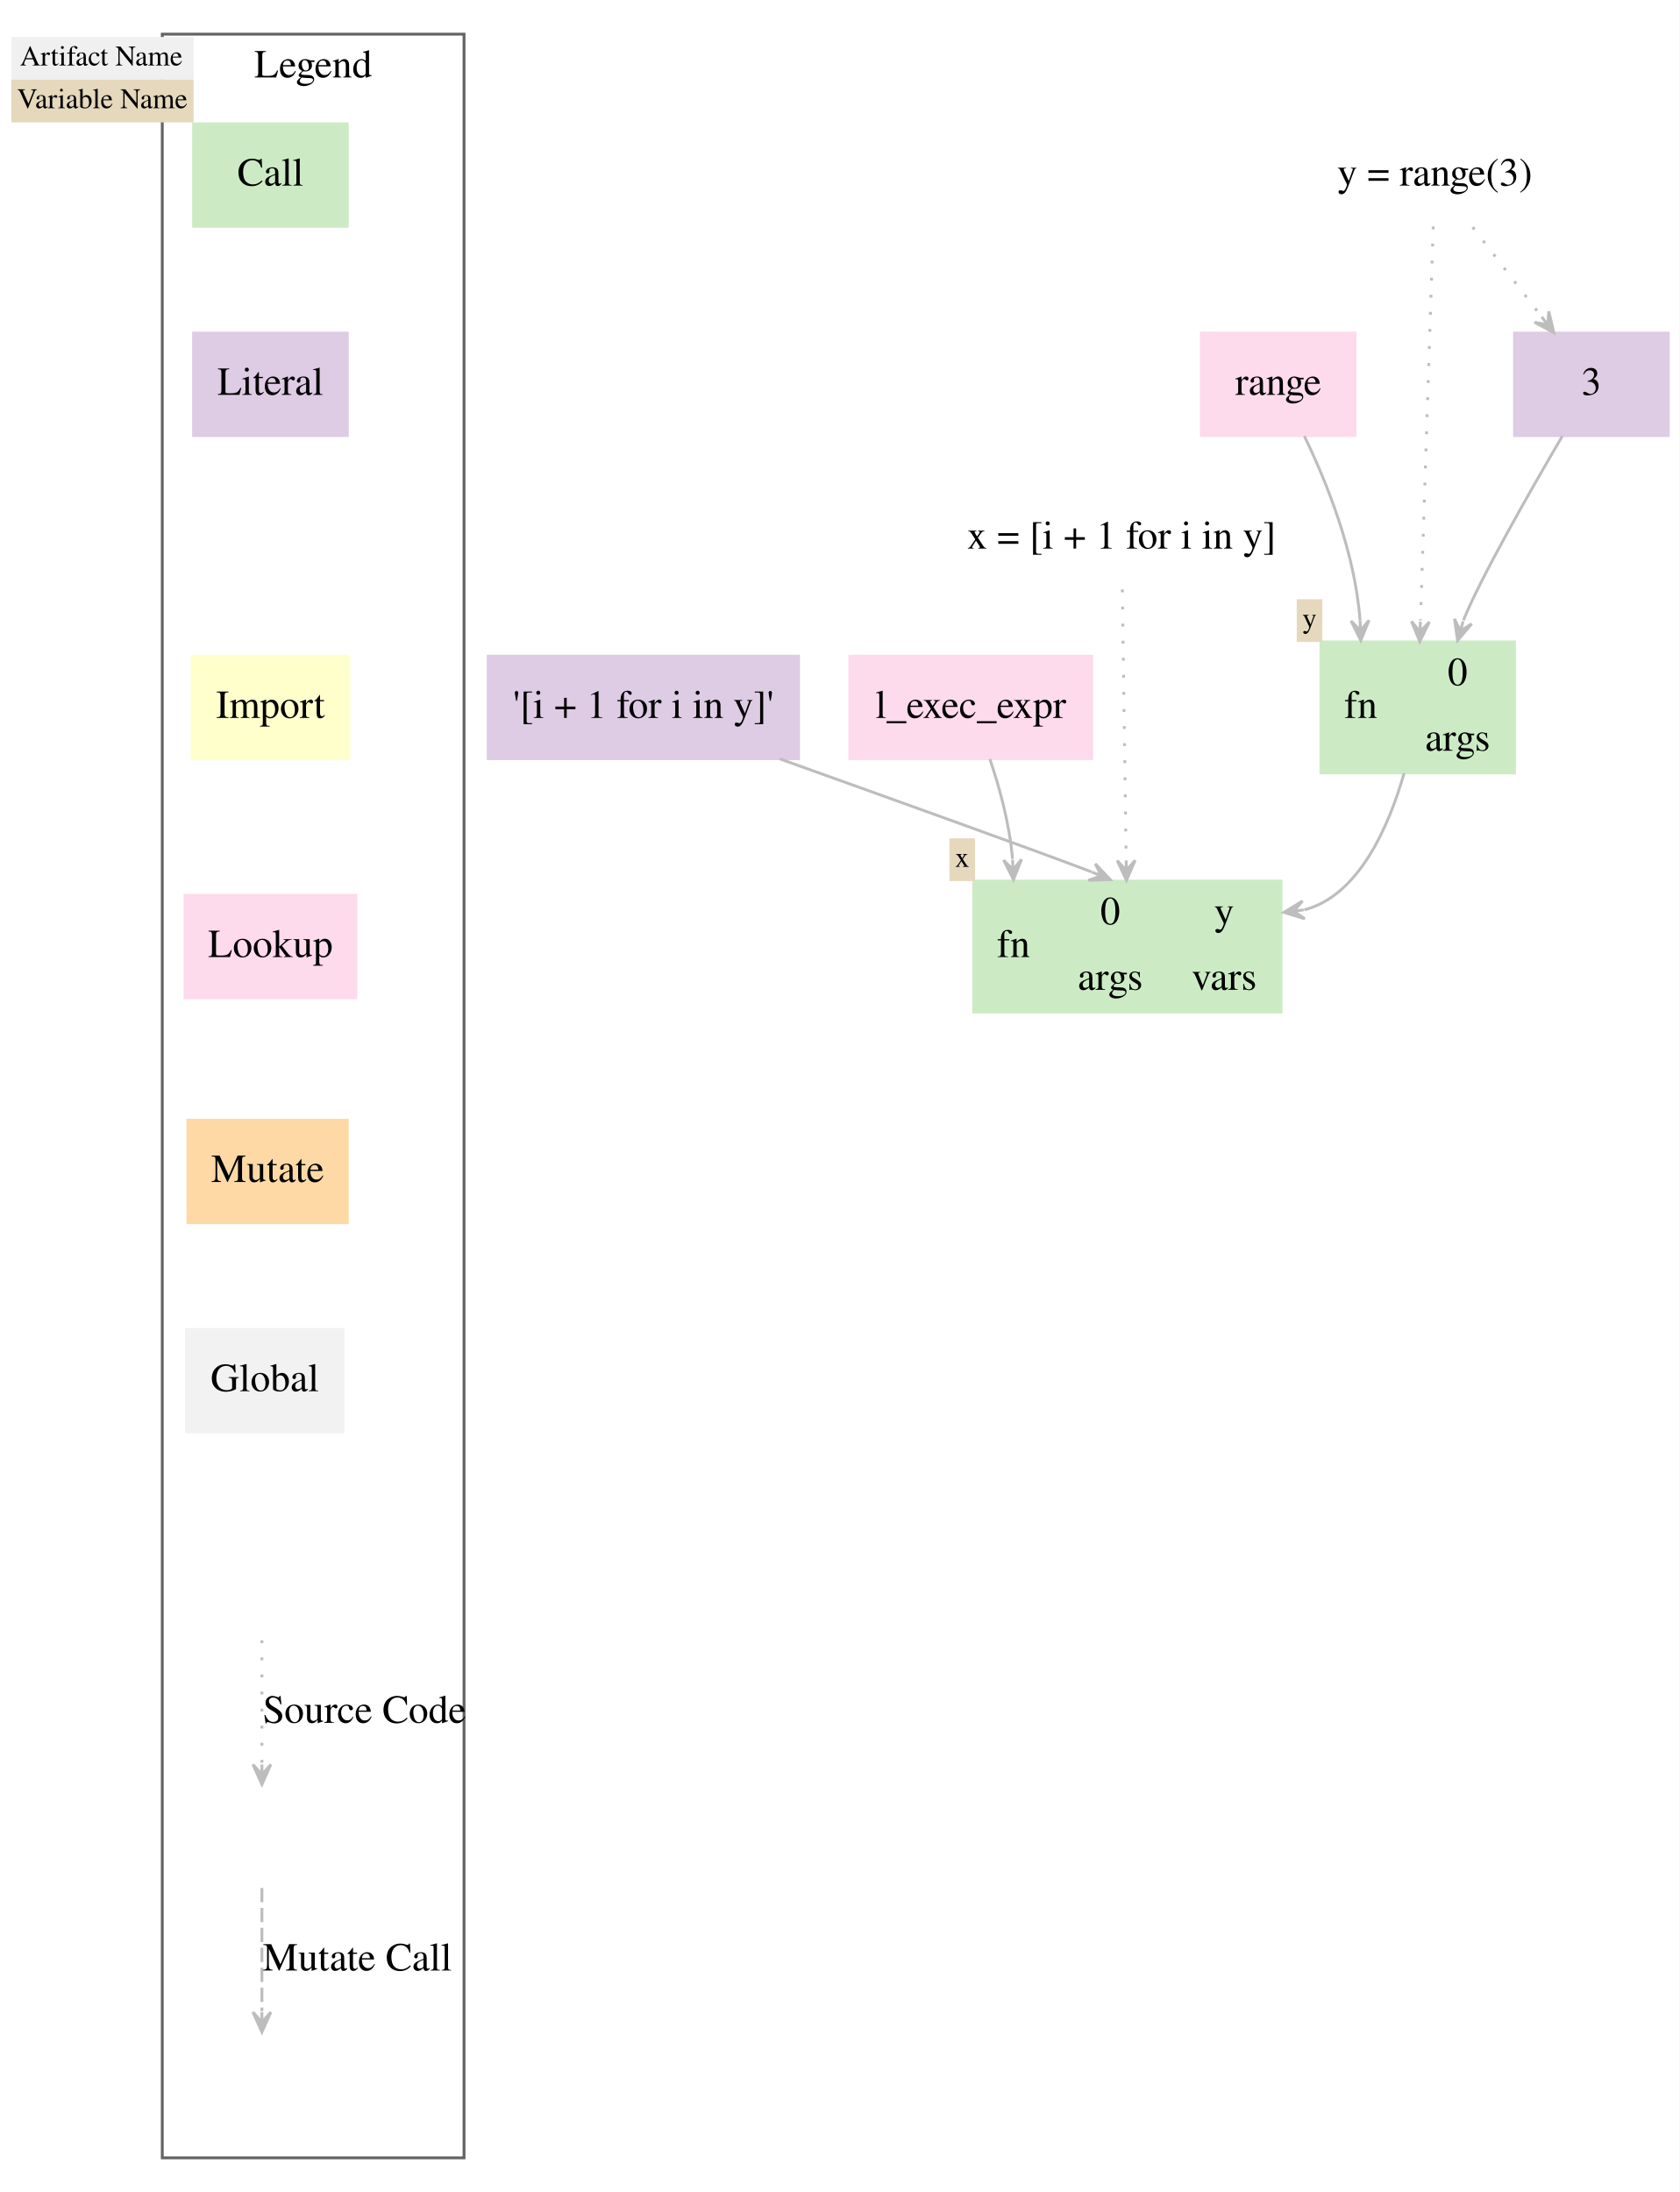
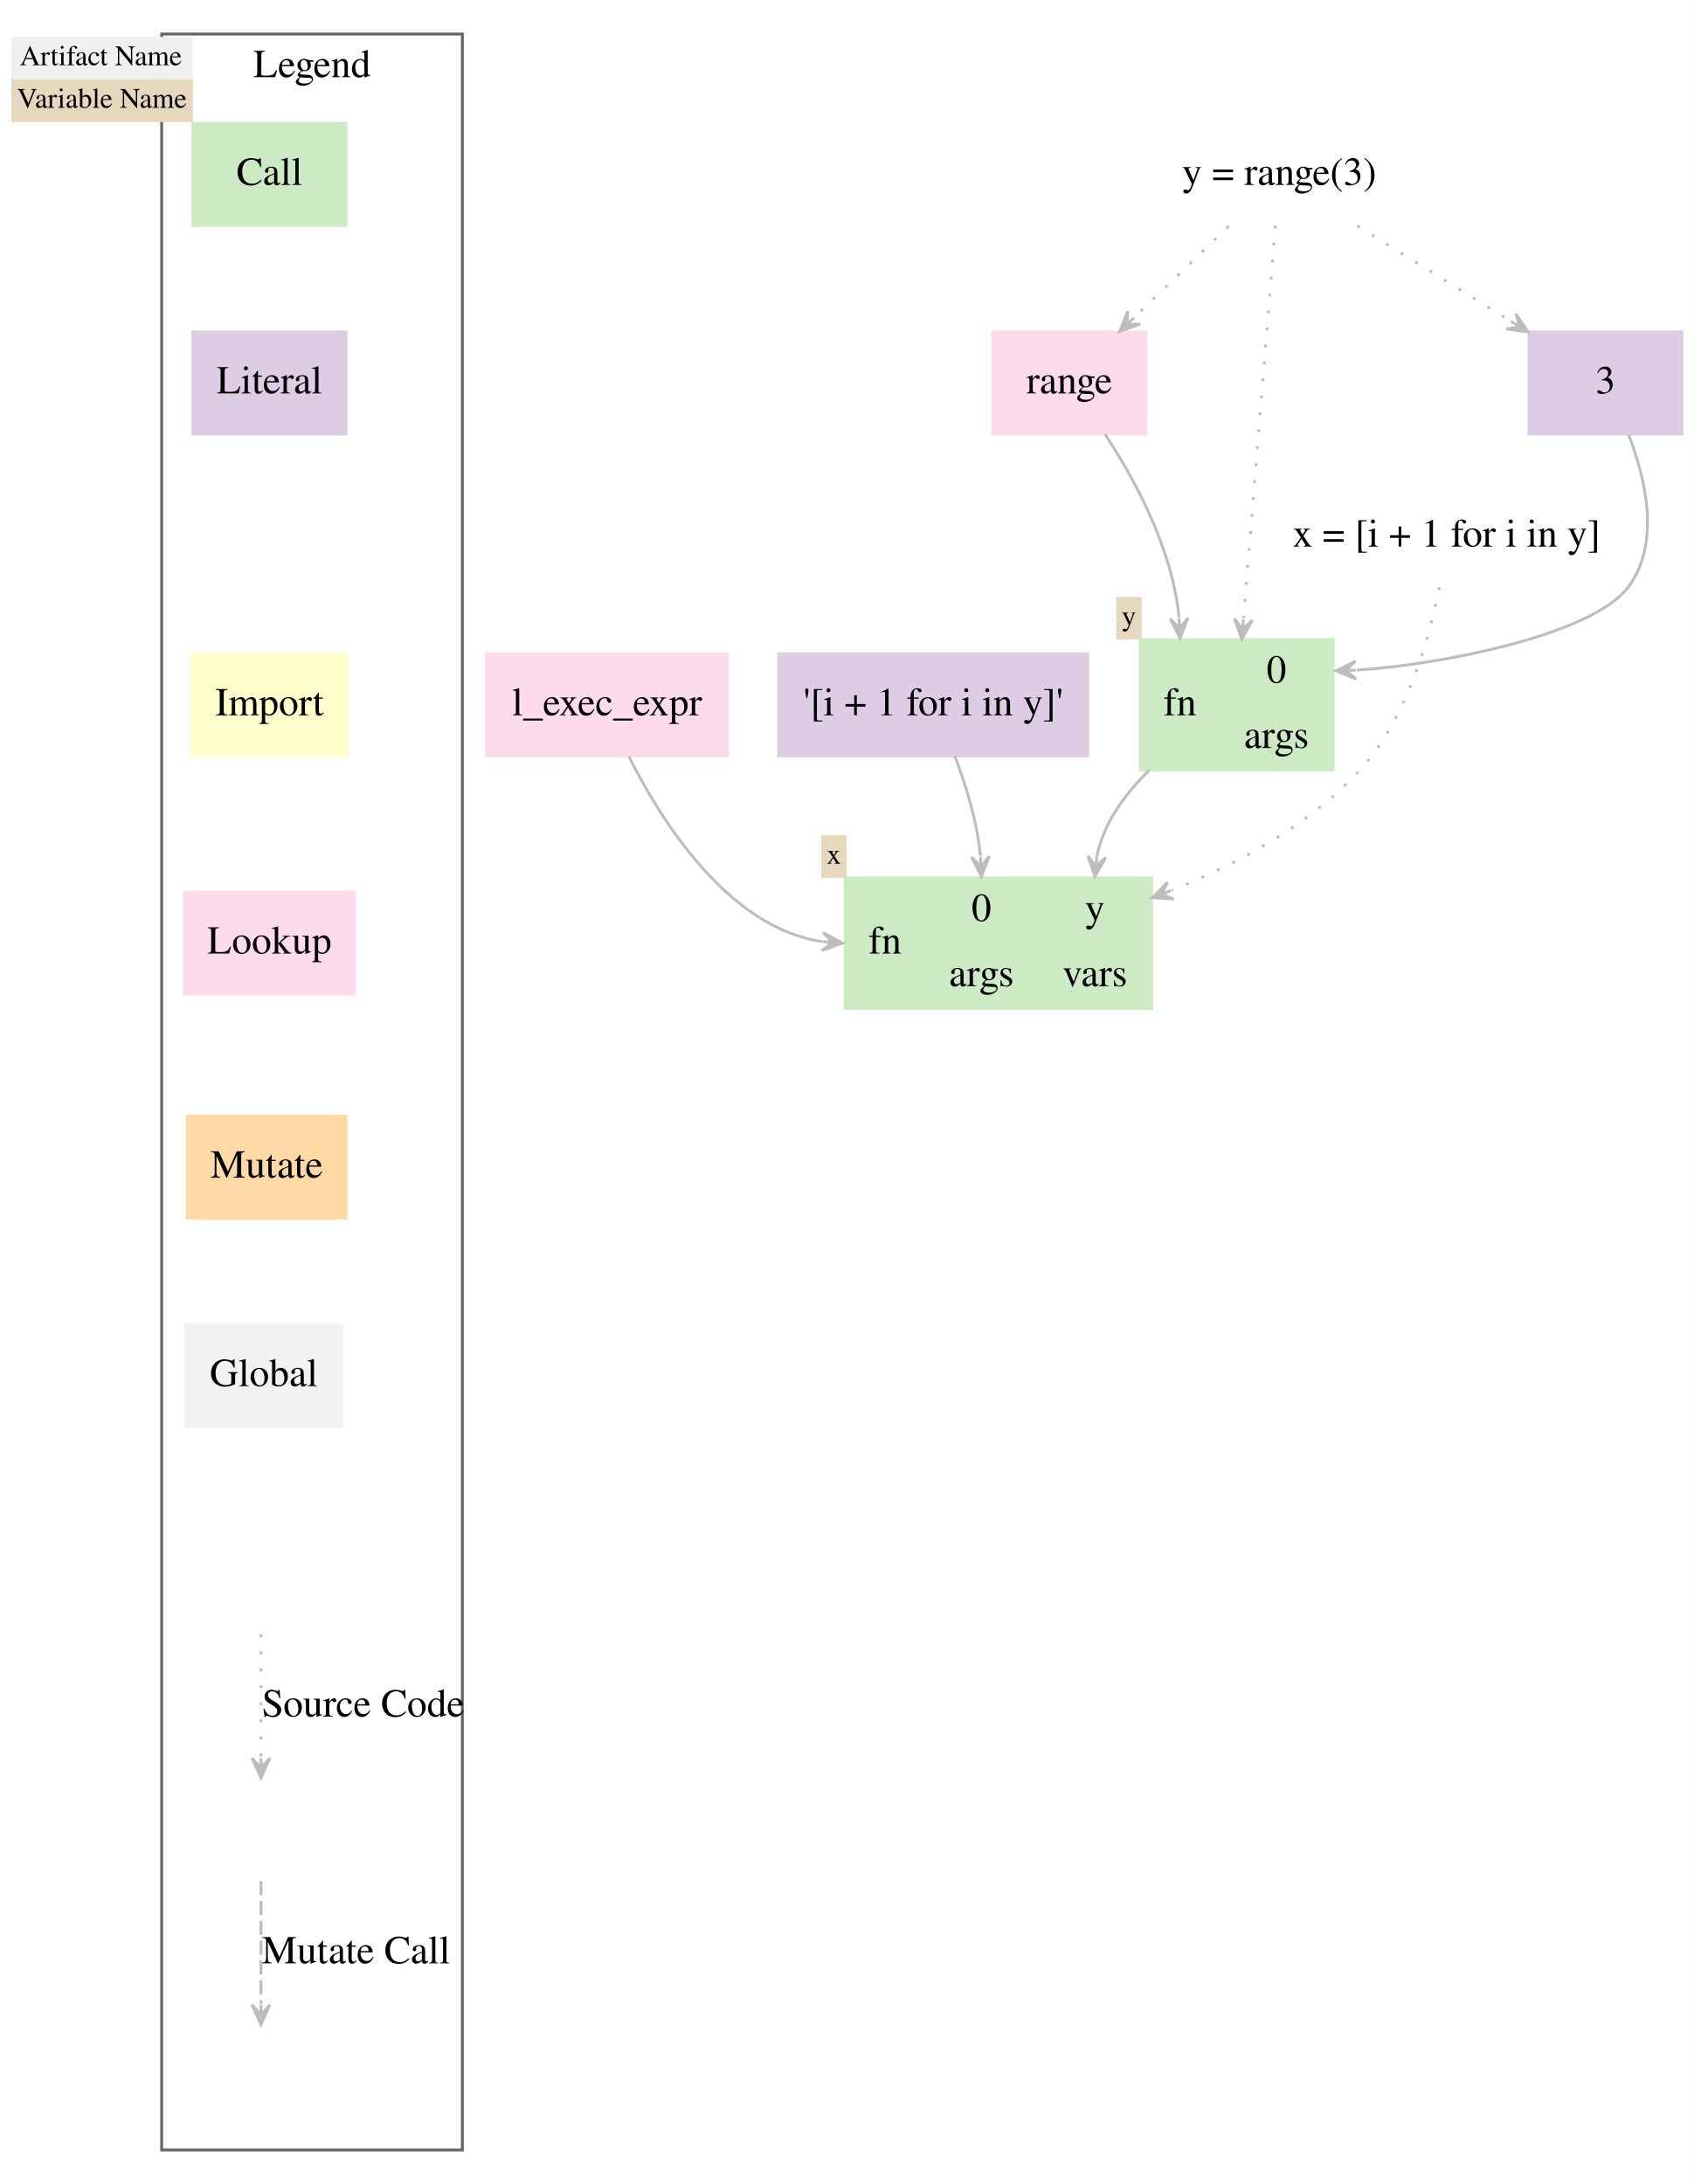
- <svg xmlns="http://www.w3.org/2000/svg" width="590pt" height="770pt" viewBox="0.00 0.00 590.00 770.00">
+ <svg xmlns="http://www.w3.org/2000/svg" width="597pt" height="770pt" viewBox="0.00 0.00 597.00 770.00">
  <g id="graph0" class="graph" transform="scale(1 1) rotate(0) translate(4 766)">
-     <polygon fill="white" stroke="transparent" points="-4,4 -4,-766 586,-766 586,4 -4,4" />
+     <polygon fill="white" stroke="transparent" points="-4,4 -4,-766 593,-766 593,4 -4,4" />
    <g id="clust1" class="cluster">
      <polygon fill="none" stroke="#636363" points="53,-8 53,-754 159,-754 159,-8 53,-8" />
      <text text-anchor="middle" x="106" y="-738.8" font-family="Times,serif" font-size="14.00">Legend</text>
    </g>
    <g id="node1" class="node">
      <polygon fill="#ccebc5" stroke="#ccebc5" points="64,-686.5 64,-722.5 118,-722.5 118,-686.5 64,-686.5" />
      <text text-anchor="middle" x="91" y="-700.8" font-family="Times,serif" font-size="14.00">Call</text>
      <polygon fill="#f0f0f0" stroke="transparent" points="0,-738 0,-753 64,-753 64,-738 0,-738" />
      <text text-anchor="start" x="3" y="-743" font-family="Times,serif" font-size="10.00">Artifact Name</text>
      <polygon fill="#e5d8bd" stroke="transparent" points="0,-723 0,-738 64,-738 64,-723 0,-723" />
      <text text-anchor="start" x="2" y="-728" font-family="Times,serif" font-size="10.00">Variable Name</text>
    </g>
    <g id="node2" class="node">
      <polygon fill="#decbe4" stroke="#decbe4" points="118,-649 64,-649 64,-613 118,-613 118,-649" />
      <text text-anchor="middle" x="91" y="-627.3" font-family="Times,serif" font-size="14.00">Literal</text>
    </g>
    <g id="node3" class="node">
      <polygon fill="#ffffcc" stroke="#ffffcc" points="118.5,-535.5 63.5,-535.5 63.5,-499.5 118.5,-499.5 118.5,-535.5" />
      <text text-anchor="middle" x="91" y="-513.8" font-family="Times,serif" font-size="14.00">Import</text>
    </g>
    <g id="node4" class="node">
      <polygon fill="#fddaec" stroke="#fddaec" points="121,-451.5 61,-451.5 61,-415.5 121,-415.5 121,-451.5" />
      <text text-anchor="middle" x="91" y="-429.8" font-family="Times,serif" font-size="14.00">Lookup</text>
    </g>
    <g id="node5" class="node">
      <polygon fill="#fed9a6" stroke="#fed9a6" points="62,-336.5 62,-372.5 118,-372.5 118,-336.5 62,-336.5" />
      <text text-anchor="middle" x="90" y="-350.8" font-family="Times,serif" font-size="14.00">Mutate</text>
    </g>
    <g id="node6" class="node">
      <polygon fill="#f2f2f2" stroke="#f2f2f2" points="116.5,-299 61.5,-299 61.5,-263 116.5,-263 116.5,-299" />
      <text text-anchor="middle" x="89" y="-277.3" font-family="Times,serif" font-size="14.00">Global</text>
    </g>
    <g id="edge7" class="edge">
      <path fill="none" stroke="#bdbdbd" stroke-dasharray="1,5" d="M88,-189.8C88,-177.36 88,-160.36 88,-146.5" />
      <polygon fill="#bdbdbd" stroke="#bdbdbd" points="88,-139.18 91.15,-146.18 88,-142.68 88,-146.18 88,-146.18 88,-146.18 88,-142.68 84.85,-146.18 88,-139.18 88,-139.18" />
      <text text-anchor="middle" x="124" y="-160.8" font-family="Times,serif" font-size="14.00">Source Code</text>
    </g>
    <g id="edge8" class="edge">
      <path fill="none" stroke="#bdbdbd" stroke-dasharray="5,2" d="M88,-102.8C88,-90.36 88,-73.36 88,-59.5" />
      <polygon fill="#bdbdbd" stroke="#bdbdbd" points="88,-52.18 91.15,-59.18 88,-55.68 88,-59.18 88,-59.18 88,-59.18 88,-55.68 84.85,-59.18 88,-52.18 88,-52.18" />
      <text text-anchor="middle" x="121.5" y="-73.8" font-family="Times,serif" font-size="14.00">Mutate Call</text>
    </g>
    <g id="node10" class="node">
-       <polygon fill="#decbe4" stroke="#decbe4" points="582,-649 528,-649 528,-613 582,-613 582,-649" />
-       <text text-anchor="middle" x="555" y="-627.3" font-family="Times,serif" font-size="14.00">3</text>
+       <polygon fill="#decbe4" stroke="#decbe4" points="589,-649 535,-649 535,-613 589,-613 589,-649" />
+       <text text-anchor="middle" x="562" y="-627.3" font-family="Times,serif" font-size="14.00">3</text>
    </g>
    <g id="node12" class="node">
-       <polygon fill="#ccebc5" stroke="#ccebc5" points="460,-494.5 460,-540.5 528,-540.5 528,-494.5 460,-494.5" />
-       <text text-anchor="middle" x="474" y="-513.8" font-family="Times,serif" font-size="14.00">fn</text>
-       <polyline fill="none" stroke="#ccebc5" points="488,-494.5 488,-540.5 " />
-       <text text-anchor="middle" x="508" y="-525.3" font-family="Times,serif" font-size="14.00">0</text>
-       <polyline fill="none" stroke="#ccebc5" points="488,-517.5 528,-517.5 " />
-       <text text-anchor="middle" x="508" y="-502.3" font-family="Times,serif" font-size="14.00">args</text>
-       <polygon fill="#e5d8bd" stroke="transparent" points="451.5,-540.5 451.5,-555.5 460.5,-555.5 460.5,-540.5 451.5,-540.5" />
-       <text text-anchor="start" x="453.5" y="-545.5" font-family="Times,serif" font-size="10.00">y</text>
+       <polygon fill="#ccebc5" stroke="#ccebc5" points="398,-494.5 398,-540.5 466,-540.5 466,-494.5 398,-494.5" />
+       <text text-anchor="middle" x="412" y="-513.8" font-family="Times,serif" font-size="14.00">fn</text>
+       <polyline fill="none" stroke="#ccebc5" points="426,-494.5 426,-540.5 " />
+       <text text-anchor="middle" x="446" y="-525.3" font-family="Times,serif" font-size="14.00">0</text>
+       <polyline fill="none" stroke="#ccebc5" points="426,-517.5 466,-517.5 " />
+       <text text-anchor="middle" x="446" y="-502.3" font-family="Times,serif" font-size="14.00">args</text>
+       <polygon fill="#e5d8bd" stroke="transparent" points="389.5,-540.5 389.5,-555.5 398.5,-555.5 398.5,-540.5 389.5,-540.5" />
+       <text text-anchor="start" x="391.5" y="-545.5" font-family="Times,serif" font-size="10.00">y</text>
    </g>
    <g id="edge10" class="edge">
-       <path fill="none" stroke="#bdbdbd" d="M544.8,-612.81C533.46,-593.46 515.96,-562.79 510.04,-548.08" />
-       <polygon fill="#bdbdbd" stroke="#bdbdbd" points="508,-541 512.96,-546.86 508.97,-544.36 509.94,-547.73 509.94,-547.73 509.94,-547.73 508.97,-544.36 506.91,-548.6 508,-541 508,-541" />
+       <path fill="none" stroke="#bdbdbd" d="M570.16,-612.74C576.2,-597.14 581.57,-574.35 570,-559 556.96,-541.7 502.06,-531.45 474.34,-529.75" />
+       <polygon fill="#bdbdbd" stroke="#bdbdbd" points="467,-529.5 474.1,-526.59 470.5,-529.62 474,-529.74 474,-529.74 474,-529.74 470.5,-529.62 473.89,-532.89 467,-529.5 467,-529.5" />
    </g>
    <g id="node11" class="node">
-       <polygon fill="#fddaec" stroke="#fddaec" points="472,-649 418,-649 418,-613 472,-613 472,-649" />
-       <text text-anchor="middle" x="445" y="-627.3" font-family="Times,serif" font-size="14.00">range</text>
+       <polygon fill="#fddaec" stroke="#fddaec" points="400,-649 346,-649 346,-613 400,-613 400,-649" />
+       <text text-anchor="middle" x="373" y="-627.3" font-family="Times,serif" font-size="14.00">range</text>
    </g>
    <g id="edge9" class="edge">
-       <path fill="none" stroke="#bdbdbd" d="M454.18,-612.81C461.91,-596.84 471.99,-571.99 473.74,-548.05" />
-       <polygon fill="#bdbdbd" stroke="#bdbdbd" points="474,-541 476.89,-548.11 473.87,-544.5 473.74,-548 473.74,-548 473.74,-548 473.87,-544.5 470.59,-547.88 474,-541 474,-541" />
+       <path fill="none" stroke="#bdbdbd" d="M385.55,-612.9C395.93,-597.21 409.33,-572.74 411.65,-548.25" />
+       <polygon fill="#bdbdbd" stroke="#bdbdbd" points="412,-541 414.81,-548.14 411.83,-544.5 411.66,-547.99 411.66,-547.99 411.66,-547.99 411.83,-544.5 408.52,-547.84 412,-541 412,-541" />
    </g>
    <g id="node15" class="node">
-       <polygon fill="#ccebc5" stroke="#ccebc5" points="338,-410.5 338,-456.5 446,-456.5 446,-410.5 338,-410.5" />
-       <text text-anchor="middle" x="352" y="-429.8" font-family="Times,serif" font-size="14.00">fn</text>
-       <polyline fill="none" stroke="#ccebc5" points="366,-410.5 366,-456.5 " />
-       <text text-anchor="middle" x="386" y="-441.3" font-family="Times,serif" font-size="14.00">0</text>
-       <polyline fill="none" stroke="#ccebc5" points="366,-433.5 406,-433.5 " />
-       <text text-anchor="middle" x="386" y="-418.3" font-family="Times,serif" font-size="14.00">args</text>
-       <polyline fill="none" stroke="#ccebc5" points="406,-410.5 406,-456.5 " />
-       <text text-anchor="middle" x="426" y="-441.3" font-family="Times,serif" font-size="14.00">y</text>
-       <polyline fill="none" stroke="#ccebc5" points="406,-433.5 446,-433.5 " />
-       <text text-anchor="middle" x="426" y="-418.3" font-family="Times,serif" font-size="14.00">vars</text>
-       <polygon fill="#e5d8bd" stroke="transparent" points="329.5,-456.5 329.5,-471.5 338.5,-471.5 338.5,-456.5 329.5,-456.5" />
-       <text text-anchor="start" x="331.5" y="-461.5" font-family="Times,serif" font-size="10.00">x</text>
+       <polygon fill="#ccebc5" stroke="#ccebc5" points="294,-410.5 294,-456.5 402,-456.5 402,-410.5 294,-410.5" />
+       <text text-anchor="middle" x="308" y="-429.8" font-family="Times,serif" font-size="14.00">fn</text>
+       <polyline fill="none" stroke="#ccebc5" points="322,-410.5 322,-456.5 " />
+       <text text-anchor="middle" x="342" y="-441.3" font-family="Times,serif" font-size="14.00">0</text>
+       <polyline fill="none" stroke="#ccebc5" points="322,-433.5 362,-433.5 " />
+       <text text-anchor="middle" x="342" y="-418.3" font-family="Times,serif" font-size="14.00">args</text>
+       <polyline fill="none" stroke="#ccebc5" points="362,-410.5 362,-456.5 " />
+       <text text-anchor="middle" x="382" y="-441.3" font-family="Times,serif" font-size="14.00">y</text>
+       <polyline fill="none" stroke="#ccebc5" points="362,-433.5 402,-433.5 " />
+       <text text-anchor="middle" x="382" y="-418.3" font-family="Times,serif" font-size="14.00">vars</text>
+       <polygon fill="#e5d8bd" stroke="transparent" points="285.5,-456.5 285.5,-471.5 294.5,-471.5 294.5,-456.5 285.5,-456.5" />
+       <text text-anchor="start" x="287.5" y="-461.5" font-family="Times,serif" font-size="10.00">x</text>
    </g>
    <g id="edge13" class="edge">
-       <path fill="none" stroke="#bdbdbd" d="M489.22,-494.42C483.88,-475.78 473.35,-451.34 454.16,-446.4" />
-       <polygon fill="#bdbdbd" stroke="#bdbdbd" points="447,-445.5 454.34,-443.24 450.47,-445.93 453.95,-446.37 453.95,-446.37 453.95,-446.37 450.47,-445.93 453.55,-449.49 447,-445.5 447,-445.5" />
+       <path fill="none" stroke="#bdbdbd" d="M401.19,-494.45C392.59,-486.08 384.96,-475.72 382.69,-464.03" />
+       <polygon fill="#bdbdbd" stroke="#bdbdbd" points="382,-457 385.81,-463.66 382.34,-460.48 382.68,-463.97 382.68,-463.97 382.68,-463.97 382.34,-460.48 379.54,-464.27 382,-457 382,-457" />
    </g>
    <g id="node13" class="node">
-       <polygon fill="#fddaec" stroke="#fddaec" points="379.5,-535.5 294.5,-535.5 294.5,-499.5 379.5,-499.5 379.5,-535.5" />
-       <text text-anchor="middle" x="337" y="-513.8" font-family="Times,serif" font-size="14.00">l_exec_expr</text>
+       <polygon fill="#fddaec" stroke="#fddaec" points="252.5,-535.5 167.5,-535.5 167.5,-499.5 252.5,-499.5 252.5,-535.5" />
+       <text text-anchor="middle" x="210" y="-513.8" font-family="Times,serif" font-size="14.00">l_exec_expr</text>
    </g>
    <g id="edge11" class="edge">
-       <path fill="none" stroke="#bdbdbd" d="M343.71,-499.34C347.05,-489.53 350.6,-476.73 351.67,-464.27" />
-       <polygon fill="#bdbdbd" stroke="#bdbdbd" points="352,-457 354.83,-464.13 351.84,-460.5 351.69,-463.99 351.69,-463.99 351.69,-463.99 351.84,-460.5 348.54,-463.85 352,-457 352,-457" />
+       <path fill="none" stroke="#bdbdbd" d="M217.7,-499.3C229.09,-476.61 252.69,-438.93 285.79,-434.03" />
+       <polygon fill="#bdbdbd" stroke="#bdbdbd" points="293,-433.5 286.25,-437.16 289.51,-433.76 286.02,-434.02 286.02,-434.02 286.02,-434.02 289.51,-433.76 285.79,-430.87 293,-433.5 293,-433.5" />
    </g>
    <g id="node14" class="node">
-       <polygon fill="#decbe4" stroke="#decbe4" points="276.5,-535.5 167.5,-535.5 167.5,-499.5 276.5,-499.5 276.5,-535.5" />
-       <text text-anchor="middle" x="222" y="-513.8" font-family="Times,serif" font-size="14.00">'[i + 1 for i in y]'</text>
+       <polygon fill="#decbe4" stroke="#decbe4" points="379.5,-535.5 270.5,-535.5 270.5,-499.5 379.5,-499.5 379.5,-535.5" />
+       <text text-anchor="middle" x="325" y="-513.8" font-family="Times,serif" font-size="14.00">'[i + 1 for i in y]'</text>
    </g>
    <g id="edge12" class="edge">
-       <path fill="none" stroke="#bdbdbd" d="M269.88,-499.43C309.21,-485.37 361.29,-466.66 379.43,-459.72" />
-       <polygon fill="#bdbdbd" stroke="#bdbdbd" points="386,-457 380.74,-462.59 382.77,-458.34 379.53,-459.68 379.53,-459.68 379.53,-459.68 382.77,-458.34 378.33,-456.77 386,-457 386,-457" />
+       <path fill="none" stroke="#bdbdbd" d="M332.6,-499.42C336.39,-489.64 340.41,-476.85 341.63,-464.32" />
+       <polygon fill="#bdbdbd" stroke="#bdbdbd" points="342,-457 344.79,-464.15 341.82,-460.5 341.65,-463.99 341.65,-463.99 341.65,-463.99 341.82,-460.5 338.5,-463.83 342,-457 342,-457" />
    </g>
    <g id="node16" class="node">
-       <text text-anchor="middle" x="500" y="-700.8" font-family="Times,serif" font-size="14.00">y = range(3)</text>
+       <text text-anchor="middle" x="447" y="-700.8" font-family="Times,serif" font-size="14.00">y = range(3)</text>
    </g>
    <g id="edge14" class="edge">
-       <path fill="none" stroke="#bdbdbd" stroke-dasharray="1,5" d="M513.31,-686.19C520.54,-676.79 529.57,-665.06 537.38,-654.91" />
-       <polygon fill="#bdbdbd" stroke="#bdbdbd" points="541.81,-649.15 540.04,-656.62 539.67,-651.92 537.54,-654.7 537.54,-654.7 537.54,-654.7 539.67,-651.92 535.04,-652.78 541.81,-649.15 541.81,-649.15" />
+       <path fill="none" stroke="#bdbdbd" stroke-dasharray="1,5" d="M474.55,-686.37C490.76,-676.29 511.39,-663.47 528.53,-652.81" />
+       <polygon fill="#bdbdbd" stroke="#bdbdbd" points="534.68,-648.99 530.4,-655.36 531.71,-650.83 528.73,-652.68 528.73,-652.68 528.73,-652.68 531.71,-650.83 527.07,-650.01 534.68,-648.99 534.68,-648.99" />
    </g>
    <g id="edge15" class="edge">
-       <path fill="none" stroke="#bdbdbd" stroke-dasharray="1,5" d="M499.45,-686.43C498.42,-654.9 496.23,-587.18 494.96,-548.06" />
-       <polygon fill="#bdbdbd" stroke="#bdbdbd" points="494.72,-540.63 498.09,-547.53 494.83,-544.13 494.94,-547.63 494.94,-547.63 494.94,-547.63 494.83,-544.13 491.8,-547.73 494.72,-540.63 494.72,-540.63" />
+       <path fill="none" stroke="#bdbdbd" stroke-dasharray="1,5" d="M429.09,-686.19C419.09,-676.53 406.53,-664.4 395.83,-654.06" />
+       <polygon fill="#bdbdbd" stroke="#bdbdbd" points="390.75,-649.15 397.97,-651.75 393.27,-651.58 395.78,-654.01 395.78,-654.01 395.78,-654.01 393.27,-651.58 393.59,-656.28 390.75,-649.15 390.75,-649.15" />
+     </g>
+     <g id="edge16" class="edge">
+       <path fill="none" stroke="#bdbdbd" stroke-dasharray="1,5" d="M445.62,-686.43C443.06,-654.9 437.57,-587.18 434.4,-548.06" />
+       <polygon fill="#bdbdbd" stroke="#bdbdbd" points="433.79,-540.63 437.5,-547.35 434.08,-544.12 434.36,-547.61 434.36,-547.61 434.36,-547.61 434.08,-544.12 431.22,-547.86 433.79,-540.63 433.79,-540.63" />
    </g>
    <g id="node17" class="node">
-       <text text-anchor="middle" x="390" y="-573.3" font-family="Times,serif" font-size="14.00">x = [i + 1 for i in y]</text>
+       <text text-anchor="middle" x="506" y="-573.3" font-family="Times,serif" font-size="14.00">x = [i + 1 for i in y]</text>
    </g>
-     <g id="edge17" class="edge">
-       <path fill="none" stroke="#bdbdbd" stroke-dasharray="1,5" d="M390.24,-558.93C390.57,-535.45 391.18,-492.83 391.58,-464.1" />
-       <polygon fill="#bdbdbd" stroke="#bdbdbd" points="391.69,-456.75 394.74,-463.79 391.64,-460.25 391.59,-463.75 391.59,-463.75 391.59,-463.75 391.64,-460.25 388.44,-463.7 391.69,-456.75 391.69,-456.75" />
+     <g id="edge18" class="edge">
+       <path fill="none" stroke="#bdbdbd" stroke-dasharray="1,5" d="M503.44,-558.94C499.91,-540.82 491.96,-512.31 475,-494 457.31,-474.9 432.23,-461.37 409.03,-452.09" />
+       <polygon fill="#bdbdbd" stroke="#bdbdbd" points="402.23,-449.47 409.89,-449.05 405.49,-450.73 408.76,-451.99 408.76,-451.99 408.76,-451.99 405.49,-450.73 407.62,-454.93 402.23,-449.47 402.23,-449.47" />
    </g>
  </g>
</svg>
